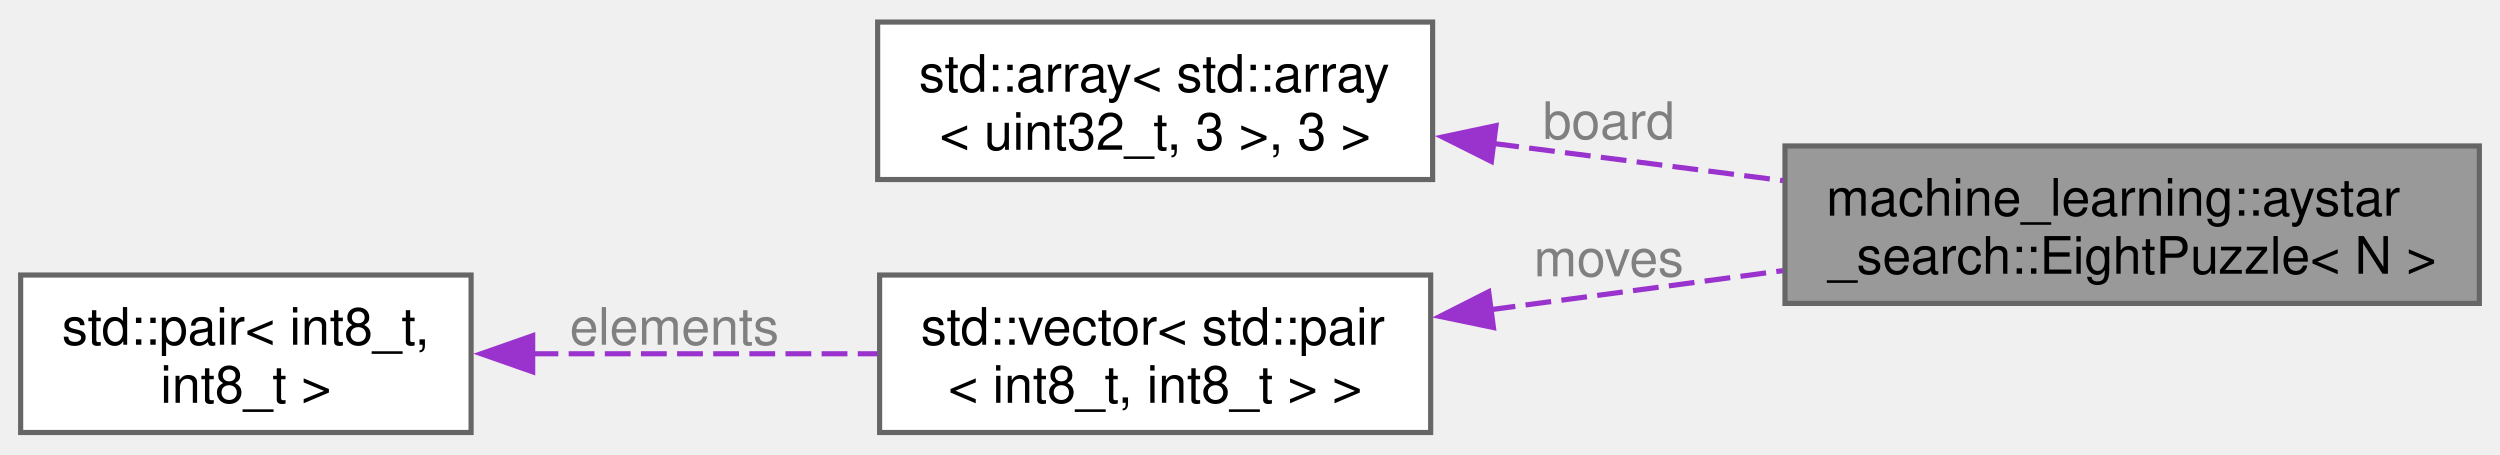
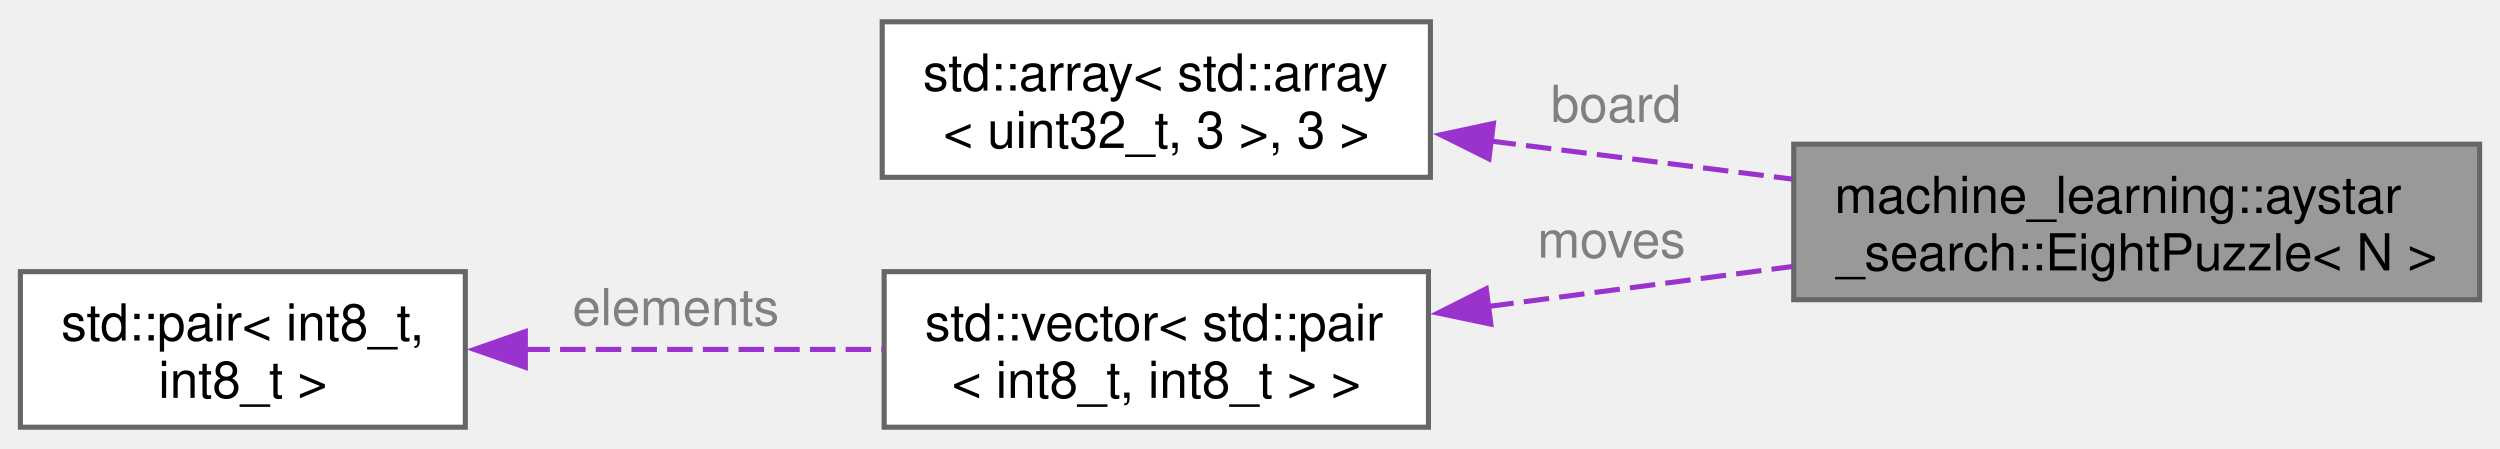
- <svg xmlns="http://www.w3.org/2000/svg" xmlns:xlink="http://www.w3.org/1999/xlink" width="484pt" height="88pt" viewBox="0.00 0.00 484.25 87.50">
+ <svg xmlns="http://www.w3.org/2000/svg" xmlns:xlink="http://www.w3.org/1999/xlink" width="490pt" height="88pt" viewBox="0.00 0.00 490.25 87.50">
  <g id="graph0" class="graph" transform="scale(1 1) rotate(0) translate(4 83.5)">
    <g id="Node000001" class="node">
      <g id="a_Node000001">
        <a xlink:title="A class defining EightPuzzle/15-Puzzle game.">
-           <polygon fill="#999999" stroke="#666666" points="476.25,-55.5 341.75,-55.5 341.75,-25 476.25,-25 476.25,-55.5" />
-           <text text-anchor="start" x="349.75" y="-42" font-family="Helvetica,sans-Serif" font-size="10.00">machine_learning::aystar</text>
-           <text text-anchor="middle" x="409" y="-30.75" font-family="Helvetica,sans-Serif" font-size="10.00">_search::EightPuzzle&lt; N &gt;</text>
+           <polygon fill="#999999" stroke="#666666" points="482.25,-55.5 347.75,-55.5 347.75,-25 482.25,-25 482.25,-55.5" />
+           <text text-anchor="start" x="355.75" y="-42" font-family="Helvetica,sans-Serif" font-size="10.00">machine_learning::aystar</text>
+           <text text-anchor="middle" x="415" y="-30.75" font-family="Helvetica,sans-Serif" font-size="10.00">_search::EightPuzzle&lt; N &gt;</text>
        </a>
      </g>
    </g>
    <g id="Node000002" class="node">
      <g id="a_Node000002">
        <a xlink:title=" ">
-           <polygon fill="white" stroke="#666666" points="273.5,-79.5 166,-79.5 166,-49 273.5,-49 273.5,-79.5" />
-           <text text-anchor="start" x="174" y="-66" font-family="Helvetica,sans-Serif" font-size="10.00">std::array&lt; std::array</text>
-           <text text-anchor="middle" x="219.75" y="-54.75" font-family="Helvetica,sans-Serif" font-size="10.00">&lt; uint32_t, 3 &gt;, 3 &gt;</text>
+           <polygon fill="white" stroke="#666666" points="276.5,-79.5 169,-79.5 169,-49 276.5,-49 276.5,-79.5" />
+           <text text-anchor="start" x="177" y="-66" font-family="Helvetica,sans-Serif" font-size="10.00">std::array&lt; std::array</text>
+           <text text-anchor="middle" x="222.75" y="-54.75" font-family="Helvetica,sans-Serif" font-size="10.00">&lt; uint32_t, 3 &gt;, 3 &gt;</text>
        </a>
      </g>
    </g>
    <g id="edge1_Node000001_Node000002" class="edge">
      <g id="a_edge1_Node000001_Node000002">
        <a xlink:title=" ">
-           <path fill="none" stroke="#9a32cd" stroke-dasharray="5,2" d="M285.25,-55.98C303.37,-53.66 323.11,-51.13 341.35,-48.79" />
-           <polygon fill="#9a32cd" stroke="#9a32cd" points="284.88,-52.5 275.41,-57.24 285.77,-59.44 284.88,-52.5" />
+           <path fill="none" stroke="#9a32cd" stroke-dasharray="5,2" d="M288.3,-56.11C307.39,-53.7 328.32,-51.06 347.53,-48.64" />
+           <polygon fill="#9a32cd" stroke="#9a32cd" points="287.98,-52.62 278.5,-57.34 288.86,-59.56 287.98,-52.62" />
        </a>
      </g>
-       <text text-anchor="middle" x="307.62" y="-56.86" font-family="Helvetica,sans-Serif" font-size="10.00" fill="grey"> board</text>
+       <text text-anchor="start" x="300.12" y="-59.86" font-family="Helvetica,sans-Serif" font-size="10.00" fill="grey">board</text>
    </g>
    <g id="Node000003" class="node">
      <g id="a_Node000003">
        <a xlink:title=" ">
-           <polygon fill="white" stroke="#666666" points="273.12,-30.5 166.38,-30.5 166.38,0 273.12,0 273.12,-30.5" />
-           <text text-anchor="start" x="174.38" y="-17" font-family="Helvetica,sans-Serif" font-size="10.00">std::vector&lt; std::pair</text>
-           <text text-anchor="middle" x="219.75" y="-5.75" font-family="Helvetica,sans-Serif" font-size="10.00">&lt; int8_t, int8_t &gt; &gt;</text>
+           <polygon fill="white" stroke="#666666" points="276.12,-30.5 169.38,-30.5 169.38,0 276.12,0 276.12,-30.5" />
+           <text text-anchor="start" x="177.38" y="-17" font-family="Helvetica,sans-Serif" font-size="10.00">std::vector&lt; std::pair</text>
+           <text text-anchor="middle" x="222.75" y="-5.75" font-family="Helvetica,sans-Serif" font-size="10.00">&lt; int8_t, int8_t &gt; &gt;</text>
        </a>
      </g>
    </g>
    <g id="edge2_Node000001_Node000003" class="edge">
      <g id="a_edge2_Node000001_Node000003">
        <a xlink:title=" ">
-           <path fill="none" stroke="#9a32cd" stroke-dasharray="5,2" d="M284.56,-23.77C302.87,-26.21 322.89,-28.89 341.36,-31.35" />
-           <polygon fill="#9a32cd" stroke="#9a32cd" points="285.28,-20.33 274.91,-22.48 284.36,-27.27 285.28,-20.33" />
+           <path fill="none" stroke="#9a32cd" stroke-dasharray="5,2" d="M287.87,-23.68C307.08,-26.2 328.19,-28.97 347.55,-31.52" />
+           <polygon fill="#9a32cd" stroke="#9a32cd" points="288.36,-20.21 277.99,-22.38 287.45,-27.15 288.36,-20.21" />
        </a>
      </g>
-       <text text-anchor="middle" x="307.62" y="-30.25" font-family="Helvetica,sans-Serif" font-size="10.00" fill="grey"> moves</text>
+       <text text-anchor="start" x="297.5" y="-33.25" font-family="Helvetica,sans-Serif" font-size="10.00" fill="grey">moves</text>
    </g>
    <g id="Node000004" class="node">
      <g id="a_Node000004">
        <a xlink:title=" ">
          <polygon fill="white" stroke="#666666" points="87.25,-30.5 0,-30.5 0,0 87.25,0 87.25,-30.5" />
          <text text-anchor="start" x="8" y="-17" font-family="Helvetica,sans-Serif" font-size="10.00">std::pair&lt; int8_t,</text>
          <text text-anchor="middle" x="43.62" y="-5.75" font-family="Helvetica,sans-Serif" font-size="10.00"> int8_t &gt;</text>
        </a>
      </g>
    </g>
    <g id="edge3_Node000003_Node000004" class="edge">
      <g id="a_edge3_Node000003_Node000004">
        <a xlink:title=" ">
-           <path fill="none" stroke="#9a32cd" stroke-dasharray="5,2" d="M99.15,-15.25C120.46,-15.25 144.8,-15.25 165.94,-15.25" />
-           <polygon fill="#9a32cd" stroke="#9a32cd" points="99.18,-11.75 89.18,-15.25 99.18,-18.75 99.18,-11.75" />
+           <path fill="none" stroke="#9a32cd" stroke-dasharray="5,2" d="M98.83,-15.25C121.18,-15.25 146.97,-15.25 169.15,-15.25" />
+           <polygon fill="#9a32cd" stroke="#9a32cd" points="99.02,-11.75 89.02,-15.25 99.02,-18.75 99.02,-11.75" />
        </a>
      </g>
-       <text text-anchor="middle" x="126.62" y="-17" font-family="Helvetica,sans-Serif" font-size="10.00" fill="grey"> elements</text>
+       <text text-anchor="start" x="108.25" y="-20" font-family="Helvetica,sans-Serif" font-size="10.00" fill="grey">elements</text>
    </g>
  </g>
</svg>
